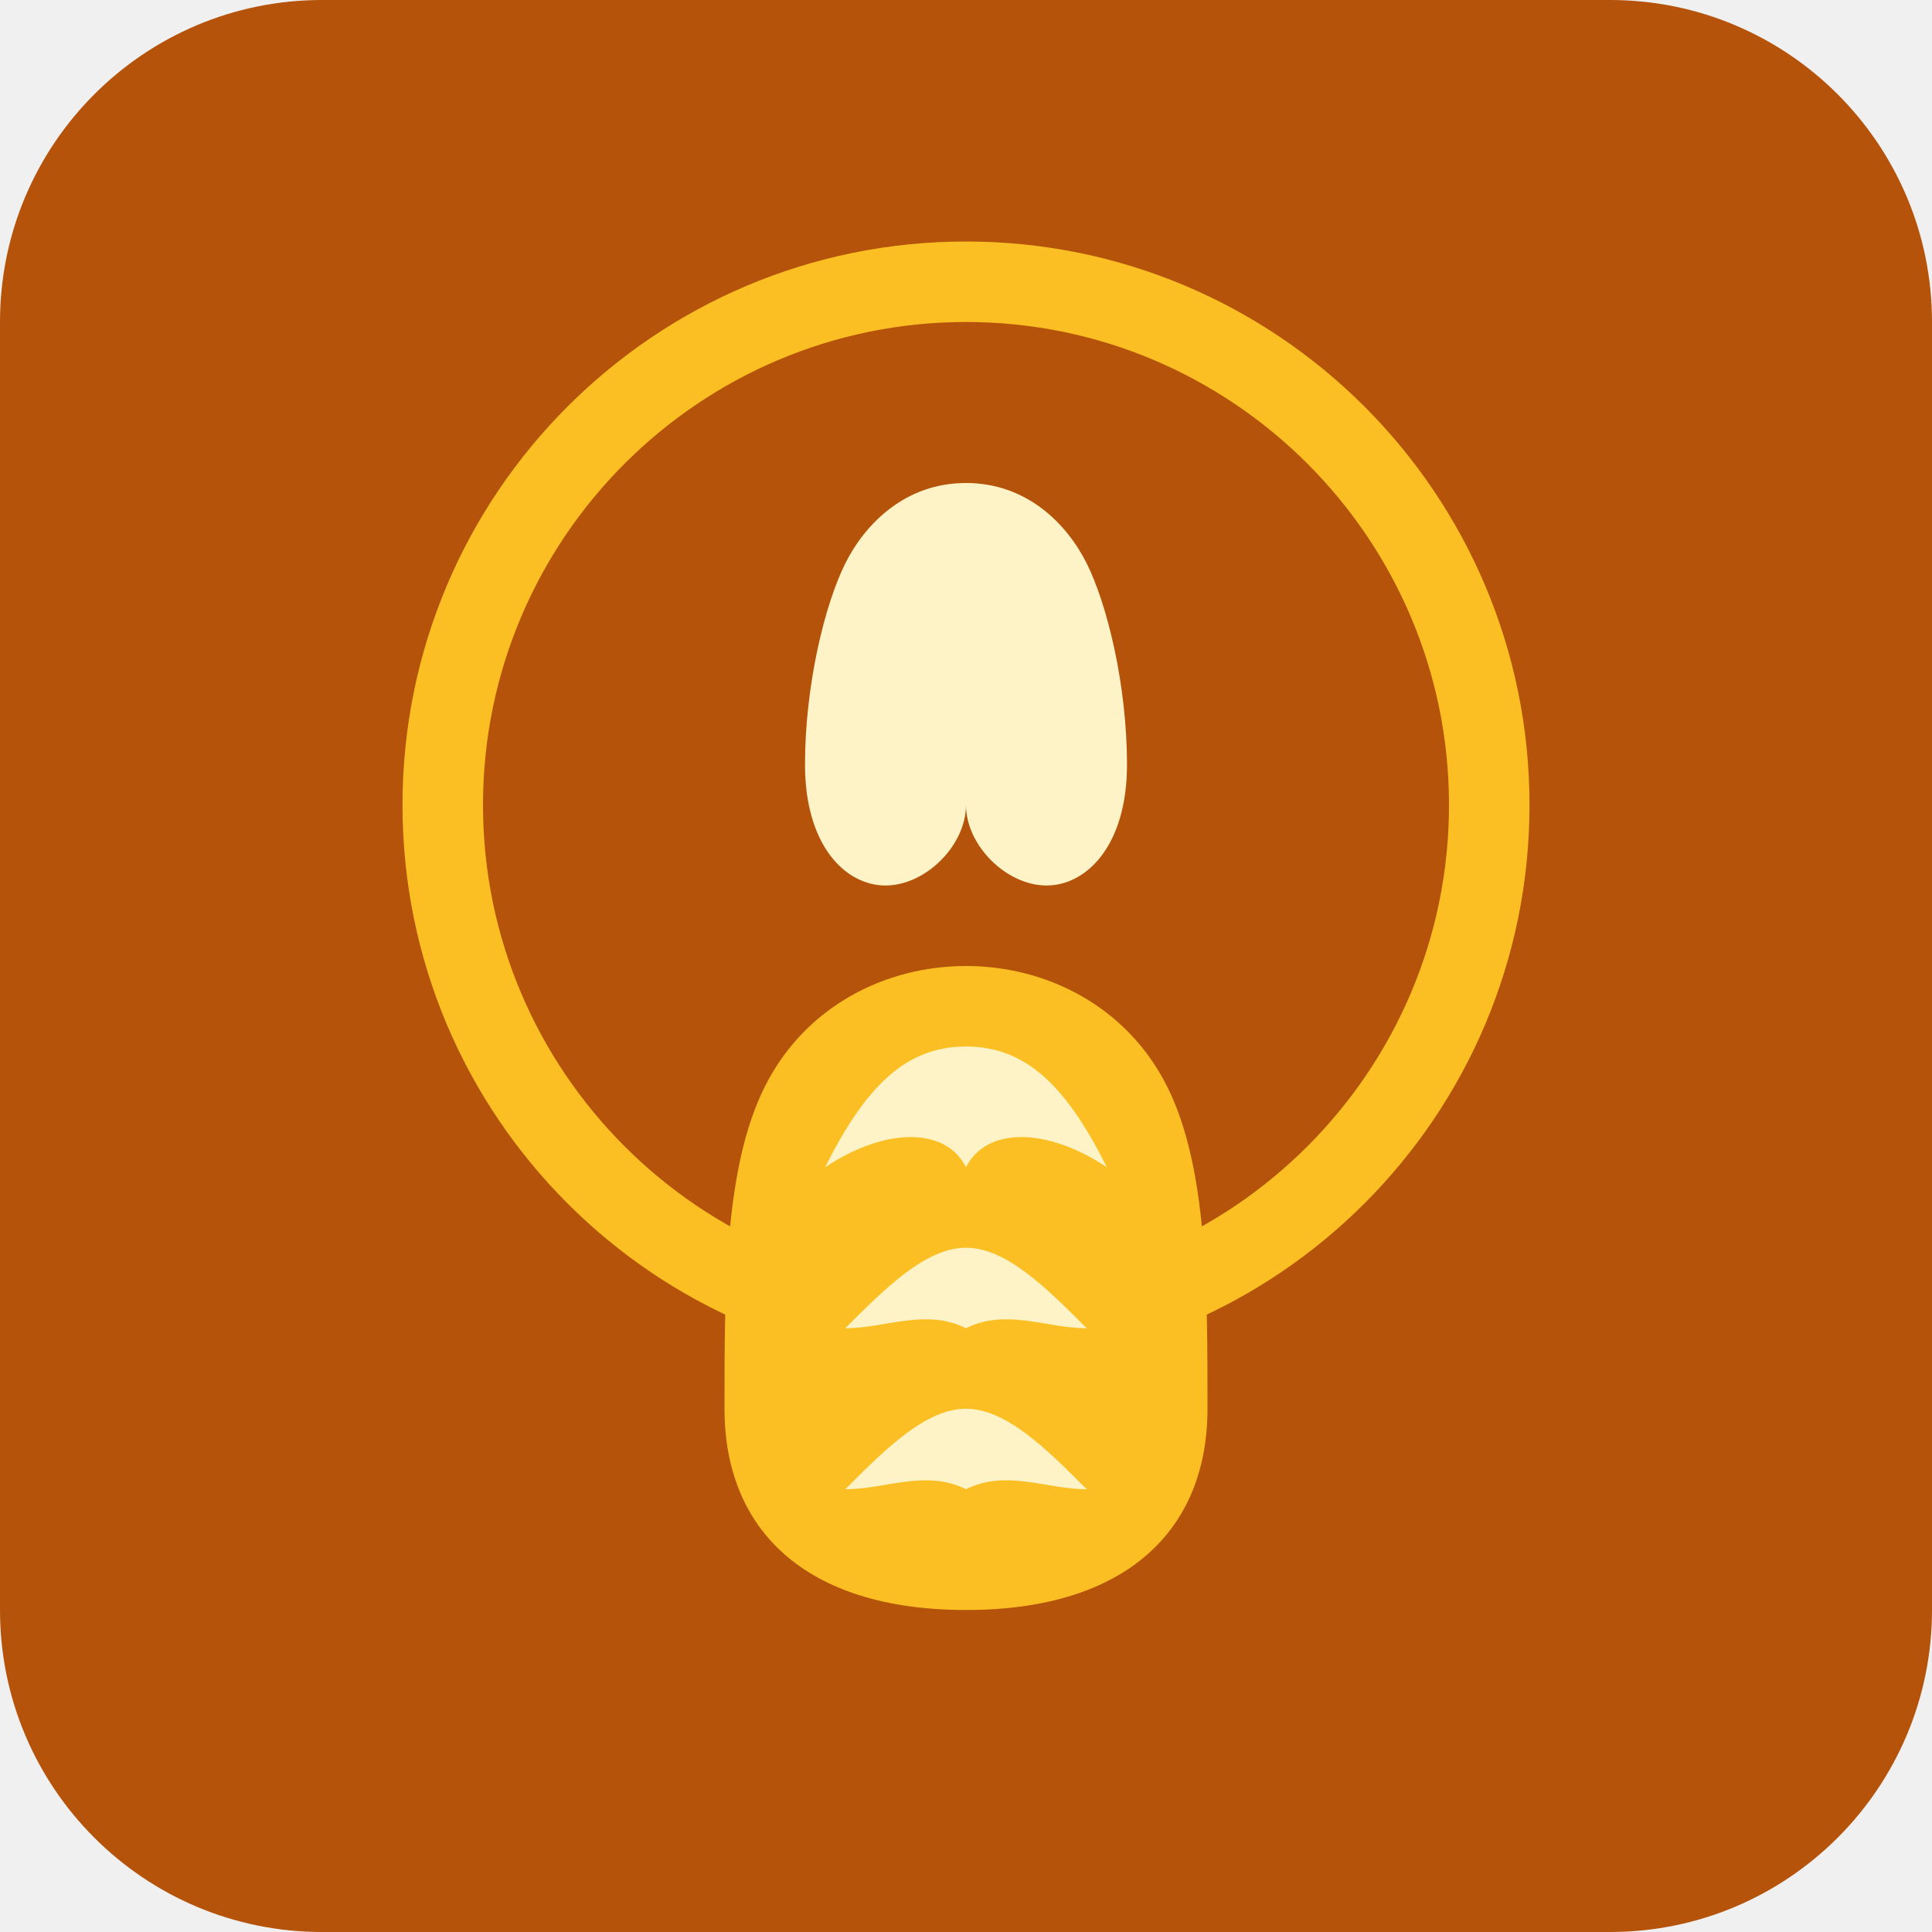
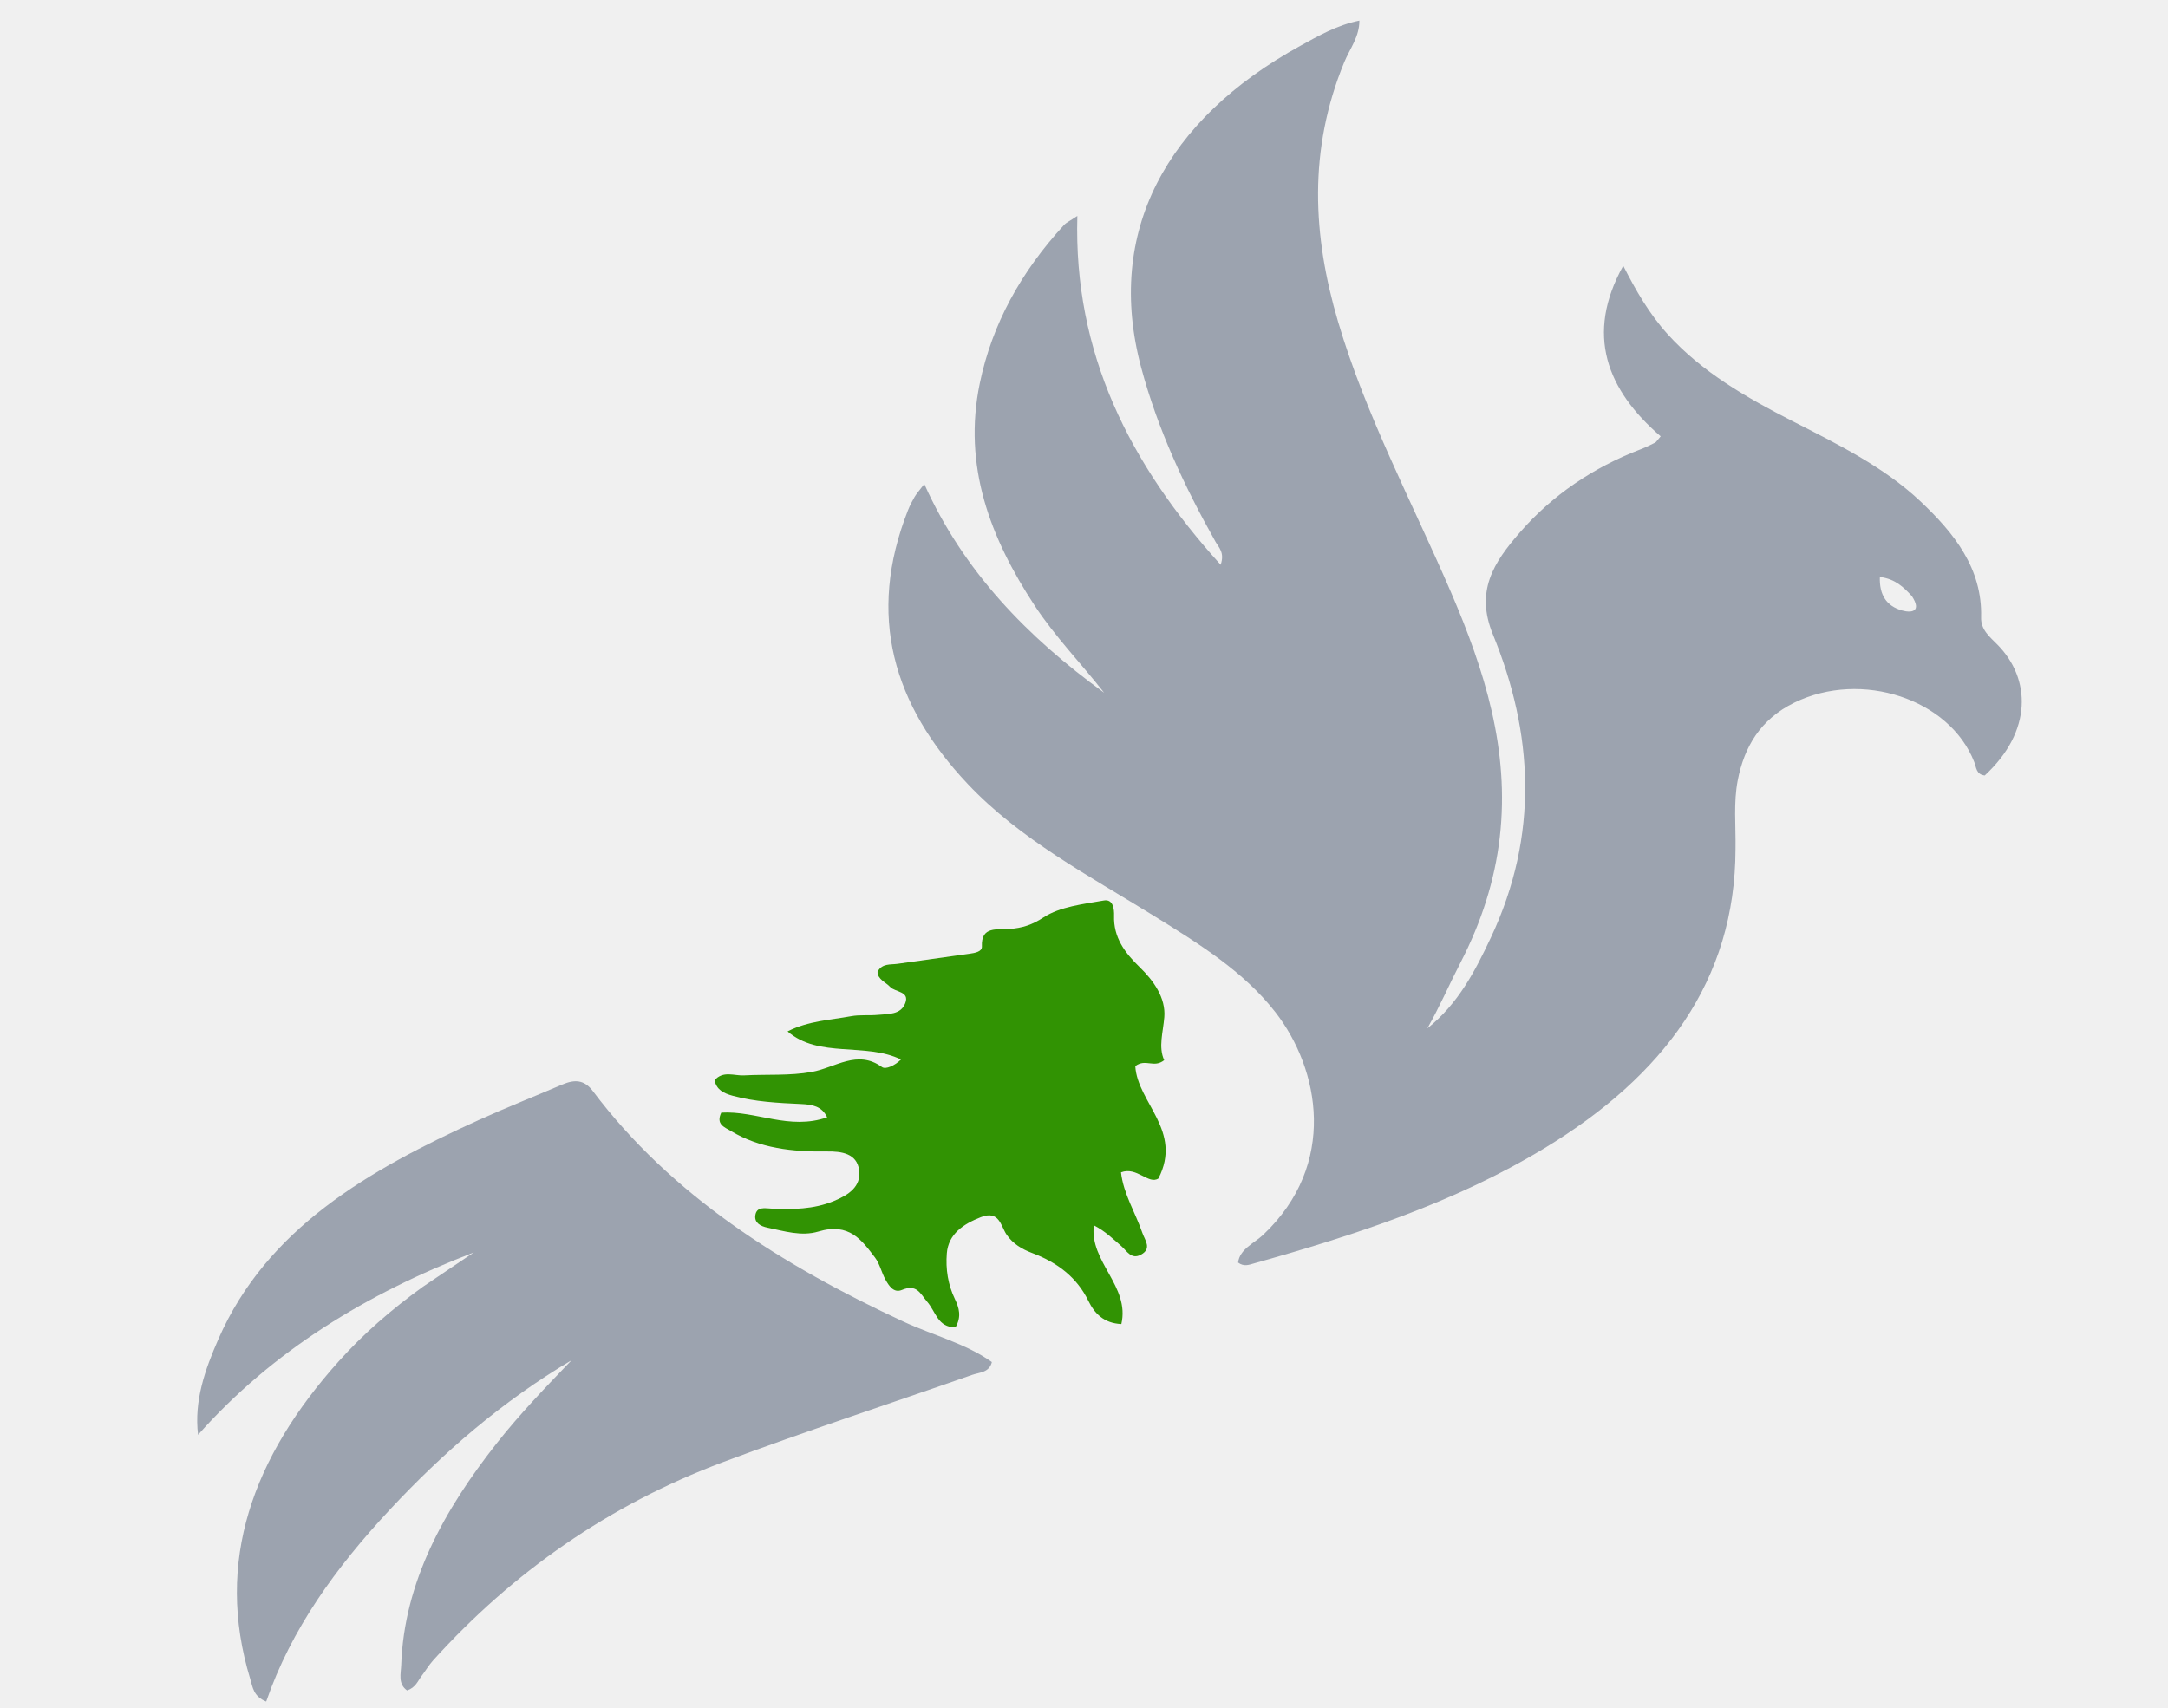
- <svg xmlns="http://www.w3.org/2000/svg" width="48" height="48" viewBox="0 0 48 48" fill="none">
-   <rect width="48" height="48" rx="8" fill="#B45309" />
-   <path d="M24 6C16.268 6 10 12.268 10 20C10 27.732 16.268 34 24 34C31.732 34 38 27.732 38 20C38 12.268 31.732 6 24 6ZM24 8C30.617 8 36 13.383 36 20C36 26.617 30.617 32 24 32C17.383 32 12 26.617 12 20C12 13.383 17.383 8 24 8Z" fill="#FBBF24" />
-   <path d="M24 12C22.5 12 21.5 13 21 14C20.5 15 20 17 20 19C20 21 21 22 22 22C23 22 24 21 24 20C24 21 25 22 26 22C27 22 28 21 28 19C28 17 27.5 15 27 14C26.5 13 25.5 12 24 12Z" fill="#FEF3C7" />
-   <path d="M24 24C22 24 20 25 19 27C18 29 18 32 18 35C18 38 20 40 24 40C28 40 30 38 30 35C30 32 30 29 29 27C28 25 26 24 24 24Z" fill="#FBBF24" />
-   <path d="M24 26C22.5 26 21.5 27 20.5 29C22 28 23.5 28 24 29C24.5 28 26 28 27.5 29C26.5 27 25.5 26 24 26Z" fill="#FEF3C7" />
-   <path d="M24 31C23 31 22 32 21 33C22 33 23 32.5 24 33C25 32.5 26 33 27 33C26 32 25 31 24 31Z" fill="#FEF3C7" />
-   <path d="M24 35C23 35 22 36 21 37C22 37 23 36.5 24 37C25 36.5 26 37 27 37C26 36 25 35 24 35Z" fill="#FEF3C7" />
+ <svg xmlns="http://www.w3.org/2000/svg" width="410" height="323" viewBox="0 0 410 323" fill="none">
+   <g clip-path="url(#clip0_54_10)">
+     <path d="M328.209 160.614C328.161 185.522 314.539 203.552 292.157 217.142C275.175 227.452 256.331 233.604 237.186 238.969C236.26 239.228 235.257 239.67 234.141 238.819C234.451 236.263 237.219 235.143 238.865 233.591C253.027 220.24 249.558 202.211 241.191 191.458C235.162 183.709 226.683 178.484 218.206 173.234C205.881 165.602 192.883 158.755 183.019 148.3C168.921 133.358 163.852 116.435 171.717 96.505C172.057 95.642 172.495 94.801 172.967 93.984C173.291 93.424 173.753 92.924 174.795 91.551C182.213 108.056 194.27 120.472 208.808 131.036C204.461 125.495 199.49 120.378 195.646 114.515C187.286 101.765 182.05 88.177 185.29 72.519C187.597 61.374 193.07 51.421 201.219 42.563C201.655 42.09 202.332 41.794 203.742 40.849C203.012 66.76 213.563 87.733 230.842 106.83C231.65 104.534 230.474 103.551 229.851 102.441C223.959 91.952 218.923 81.141 215.817 69.541C208.958 43.921 220.493 22.66 245.89 8.677C249.338 6.779 252.799 4.769 257.075 3.895C257.105 6.93 255.252 9.251 254.228 11.736C247.38 28.342 248.236 44.589 253.053 60.869C258.319 78.669 267.097 95.059 274.405 112.041C280.749 126.782 285.539 141.883 283.628 158.389C282.68 166.583 280.161 174.418 276.22 182.053C274.09 186.179 272.265 190.439 269.927 194.528C275.808 189.841 278.96 183.658 281.899 177.447C291.142 157.916 289.924 138.525 282.331 120.013C278.976 111.835 282.419 106.46 287.444 100.694C293.553 93.682 301.238 88.451 310.281 84.981C311.213 84.623 312.112 84.177 313.002 83.728C313.231 83.613 313.367 83.332 314.06 82.536C303.88 73.773 299.743 63.259 306.977 50.267C309.346 54.916 311.871 59.332 315.375 63.212C321.8 70.326 330.22 75.182 338.932 79.633C347.541 84.031 356.234 88.293 363.14 94.79C369.599 100.866 374.908 107.549 374.656 116.792C374.591 119.143 376.317 120.487 377.767 121.961C384.055 128.354 384.434 138.291 375.342 146.69C373.706 146.495 373.75 145.148 373.355 144.134C368.714 132.243 352.052 126.7 339.352 132.905C332.871 136.072 329.857 141.345 328.642 147.544C327.805 151.813 328.282 156.069 328.209 160.614ZM361.569 112.766C360.024 111.097 358.428 109.497 355.51 109.143C355.39 112.423 356.672 114.632 359.736 115.484C361.521 115.98 363.469 115.687 361.569 112.766Z" fill="#9CA3AF" />
+     <path d="M79.972 243.4C83.353 241.103 86.479 239.007 89.604 236.911C69.373 244.659 51.569 255.509 37.457 271.407C36.692 264.984 38.752 259.118 41.3 253.303C50.469 232.371 69.686 221.328 90.487 211.881C95.699 209.514 101.044 207.414 106.312 205.158C108.731 204.122 110.518 204.261 112.11 206.377C126.935 226.076 147.762 239.268 170.897 250.009C176.437 252.58 182.626 254.113 187.577 257.645C187.101 259.644 185.225 259.586 183.857 260.065C168.152 265.567 152.312 270.728 136.743 276.565C115.07 284.691 96.929 297.46 81.942 314.032C81.111 314.952 80.485 316.02 79.739 317.003C79.012 317.96 78.633 319.185 76.993 319.757C75.226 318.54 75.814 316.604 75.873 314.943C76.434 299.269 83.934 285.684 93.975 272.958C98.29 267.489 103.188 262.397 108.095 257.296C94.947 265.094 83.71 274.835 73.621 285.676C63.564 296.482 55.062 308.14 50.342 321.86C47.901 320.87 47.787 319.104 47.331 317.607C40.554 295.369 47.816 275.623 64.058 257.505C68.691 252.336 73.963 247.741 79.972 243.4Z" fill="#9CA3AF" />
+     <path d="M175.315 246.204C174.009 244.647 173.364 242.827 170.549 244.005C168.99 244.657 168.063 243.148 167.442 242.026C166.695 240.677 166.387 239.074 165.464 237.858C162.97 234.573 160.591 231.202 154.759 232.955C151.578 233.912 148.29 232.869 145.139 232.221C143.811 231.947 142.662 231.301 142.835 229.931C143.056 228.181 144.662 228.554 145.867 228.611C149.87 228.801 153.854 228.761 157.689 227.184C160.489 226.033 162.905 224.441 162.467 221.305C162.032 218.191 159.184 217.767 156.407 217.807C149.885 217.901 143.664 217.212 138.235 213.941C136.999 213.197 135.343 212.691 136.404 210.462C142.988 210.067 149.268 213.841 156.427 211.345C155.421 209.225 153.579 208.928 151.539 208.835C147.149 208.633 142.768 208.421 138.559 207.27C136.811 206.792 135.498 206.119 135.136 204.332C136.765 202.47 138.842 203.518 140.706 203.416C144.981 203.182 149.327 203.514 153.511 202.762C157.966 201.961 162.147 198.463 166.792 201.842C167.492 202.351 169.234 201.562 170.392 200.414C163.685 197.131 154.823 200.219 148.938 195.095C152.883 193.097 156.987 192.952 160.948 192.222C162.62 191.914 164.368 192.129 166.073 191.964C168.015 191.777 170.331 191.972 171.195 189.763C172.086 187.485 169.297 187.704 168.328 186.671C167.463 185.749 165.983 185.273 165.953 183.821C166.803 182.185 168.367 182.503 169.725 182.313C174.259 181.679 178.791 181.029 183.326 180.407C184.363 180.264 185.736 180.023 185.691 179.044C185.509 175.109 188.612 175.912 190.97 175.718C193.336 175.523 195.141 174.981 197.377 173.519C200.466 171.501 204.863 171.017 208.769 170.335C210.535 170.027 210.723 172.01 210.684 173.206C210.552 177.275 212.673 180.18 215.508 182.922C218.206 185.531 220.478 188.774 220.186 192.407C219.959 195.24 219.028 198.072 220.167 200.536C218.192 202.116 216.663 200.172 214.698 201.664C215.106 208.612 223.708 213.857 219.077 222.912C217.218 224.157 215.018 220.604 211.994 221.757C212.47 225.864 214.723 229.387 216.037 233.207C216.516 234.598 217.892 236.172 215.777 237.328C213.924 238.341 213.064 236.566 212.029 235.68C210.463 234.339 209.018 232.882 206.861 231.777C206.015 238.713 213.718 243.255 212.063 250.452C208.719 250.305 206.967 248.4 205.835 246.08C203.683 241.672 200.036 238.829 195.213 237.024C193.264 236.294 191.57 235.271 190.392 233.583C189.25 231.946 189.036 228.858 185.492 230.236C182.192 231.519 179.348 233.428 179.058 237.073C178.819 240.086 179.273 242.987 180.581 245.711C181.375 247.366 181.88 249.05 180.695 251.087C177.279 251.049 177.014 248.132 175.315 246.204Z" fill="#319303" />
+   </g>
+   <defs>
+     <clipPath id="clip0_54_10">
+       <rect width="410" height="323" fill="white" />
+     </clipPath>
+   </defs>
</svg>
